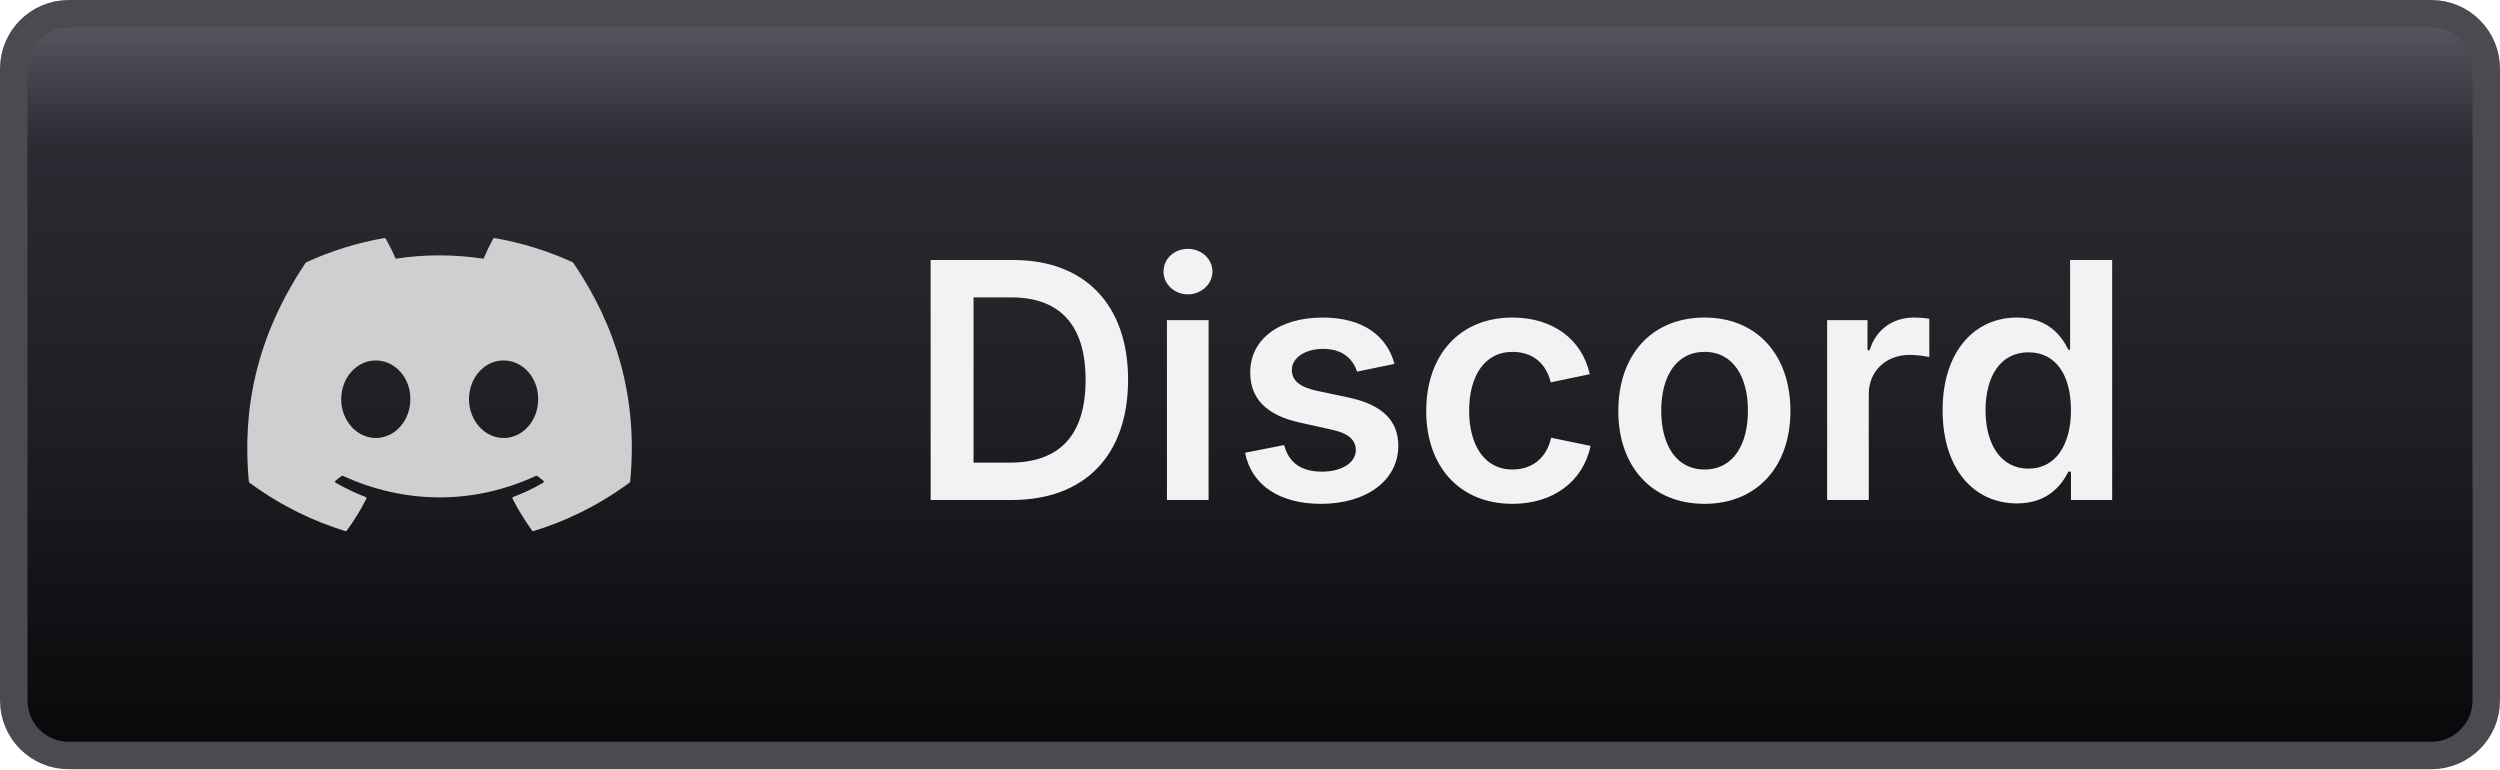
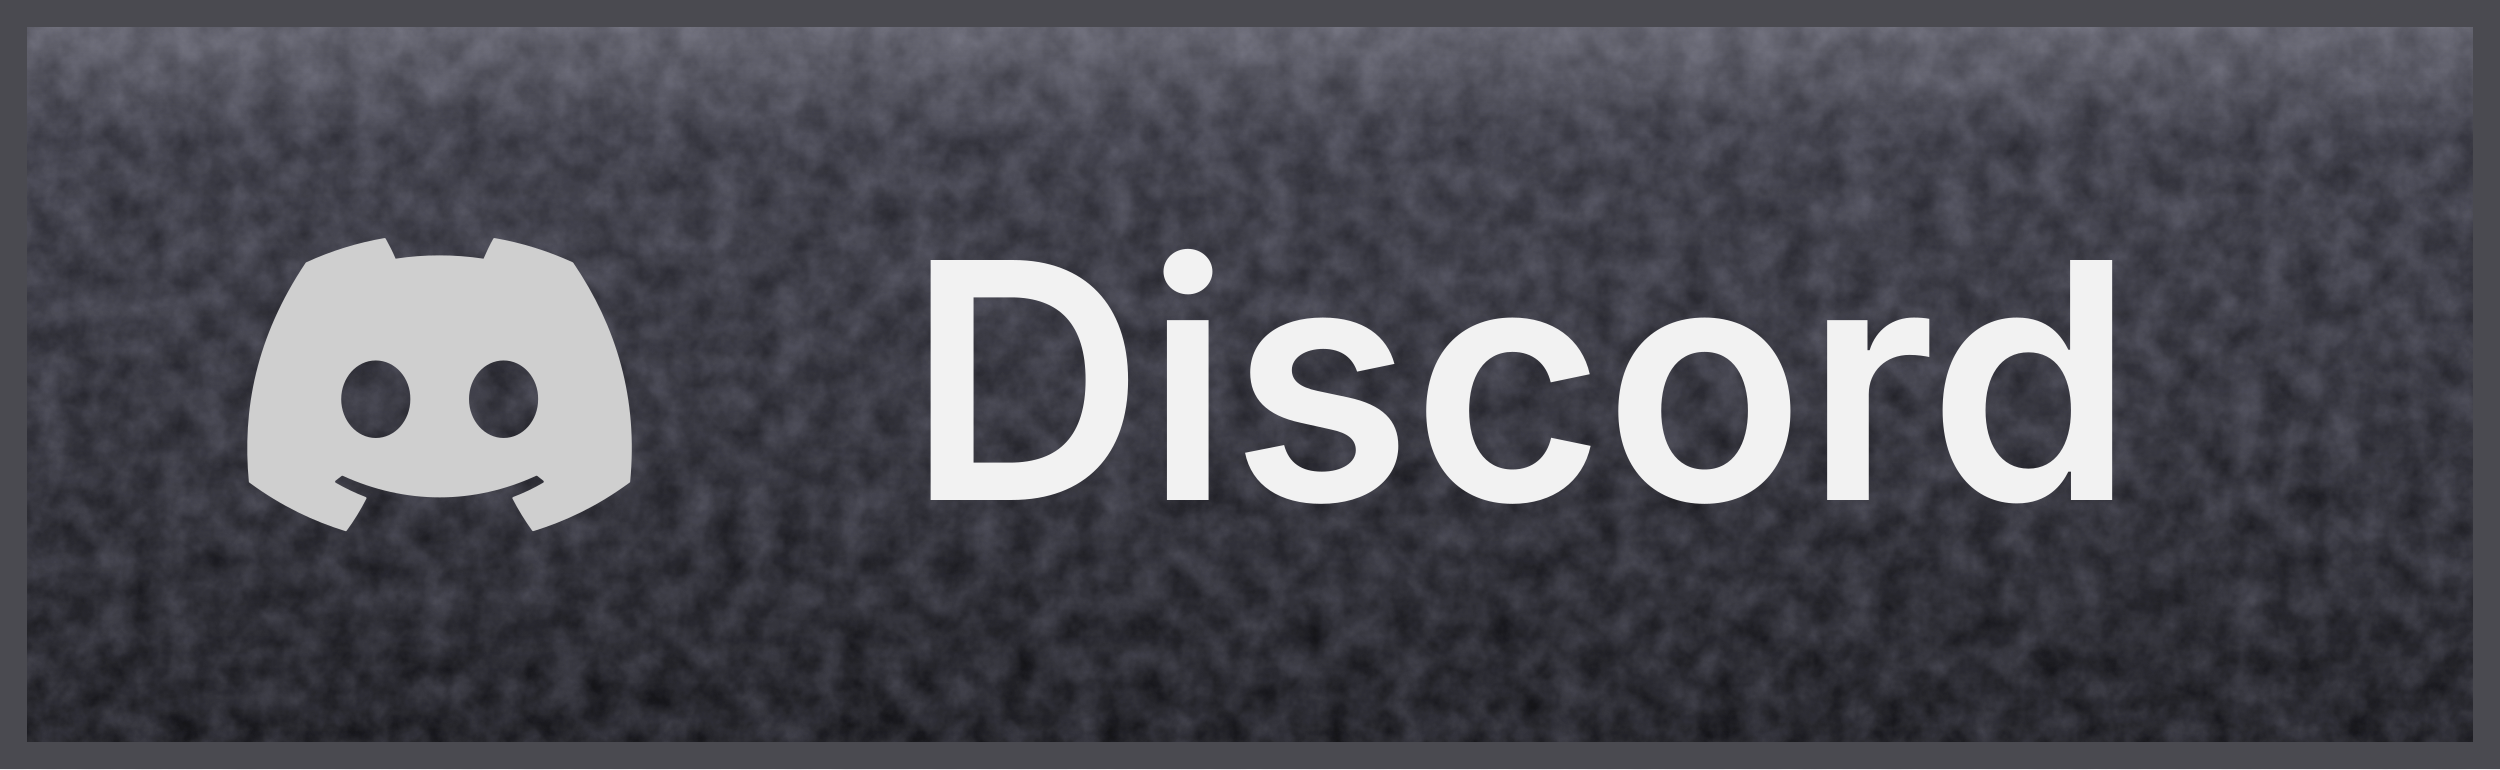
<svg xmlns="http://www.w3.org/2000/svg" width="91" height="28" viewBox="0 0 91 28" role="img" aria-label="Discord">
  <defs>
    <linearGradient id="pt" x1="0" y1="0" x2="0" y2="1">
      <stop offset="0" stop-color="#5a5a64" />
      <stop offset="0.18" stop-color="#2a2a32" />
      <stop offset="0.55" stop-color="#1e1e24" />
      <stop offset="1" stop-color="#08080a" />
    </linearGradient>
+     <filter id="gn" x="0" y="0" width="1" height="1" filterUnits="objectBoundingBox" primitiveUnits="userSpaceOnUse" color-interpolation-filters="sRGB">
+       <feTurbulence type="fractalNoise" baseFrequency="0.85" numOctaves="4" seed="4" stitchTiles="stitch" result="n" />
+       <feColorMatrix type="matrix" values="0 0 0 0 0.78  0 0 0 0 0.78  0 0 0 0 0.82  0 0 0 0.45 0" in="n" result="g" />
+       <feBlend in="SourceGraphic" in2="g" mode="overlay" />
+     </filter>
  </defs>
-   <rect x="0.5" y="0.5" width="90" height="27" rx="2" fill="url(#pt)" stroke="#4a4a50" />
+   <rect x="0" y="0" width="91" height="28" shape-rendering="crispEdges" fill="url(#pt)" filter="url(#gn)" />
+   <rect x="0.5" y="0.5" width="90" height="27" fill="none" stroke="#4a4a50" shape-rendering="crispEdges" />
  <g transform="translate(9.00 7.00) scale(0.5833)" fill="#cfcfcf">
    <path d="M20.317 4.37a19.791 19.791 0 00-4.885-1.515.074.074 0 00-.079.037c-.211.375-.445.865-.608 1.25-1.845-.276-3.68-.276-5.487 0-.164-.393-.406-.874-.618-1.25a.077.077 0 00-.079-.037 19.736 19.736 0 00-4.885 1.515.07.07 0 00-.032.028C.533 9.046-.319 13.58.099 18.058a.082.082 0 00.031.056c2.053 1.508 4.041 2.423 5.993 3.029a.078.078 0 00.084-.028c.462-.63.873-1.295 1.226-1.994a.076.076 0 00-.042-.106c-.653-.248-1.274-.549-1.872-.892a.077.077 0 01-.008-.128c.126-.094.252-.192.372-.291a.074.074 0 01.078-.011c3.928 1.793 8.18 1.793 12.061 0a.074.074 0 01.079.009c.12.099.246.198.373.292a.077.077 0 01-.007.128 12.299 12.299 0 01-1.873.891.077.077 0 00-.041.107c.36.698.772 1.363 1.225 1.993a.076.076 0 00.084.029c1.961-.607 3.95-1.522 6.002-3.029a.077.077 0 00.031-.055c.5-5.177-.838-9.674-3.549-13.66a.061.061 0 00-.031-.029zM8.02 15.331c-1.183 0-2.157-1.086-2.157-2.419 0-1.333.956-2.419 2.157-2.419 1.211 0 2.176 1.095 2.157 2.419 0 1.333-.956 2.419-2.157 2.419zm7.975 0c-1.183 0-2.157-1.086-2.157-2.419 0-1.333.955-2.419 2.157-2.419 1.211 0 2.176 1.095 2.157 2.419 0 1.333-.946 2.419-2.157 2.419Z" />
  </g>
  <text x="33" y="18.2" font-family="system-ui, -apple-system, Segoe UI, sans-serif" font-size="12" font-weight="600" fill="#f2f2f2">Discord</text>
</svg>
